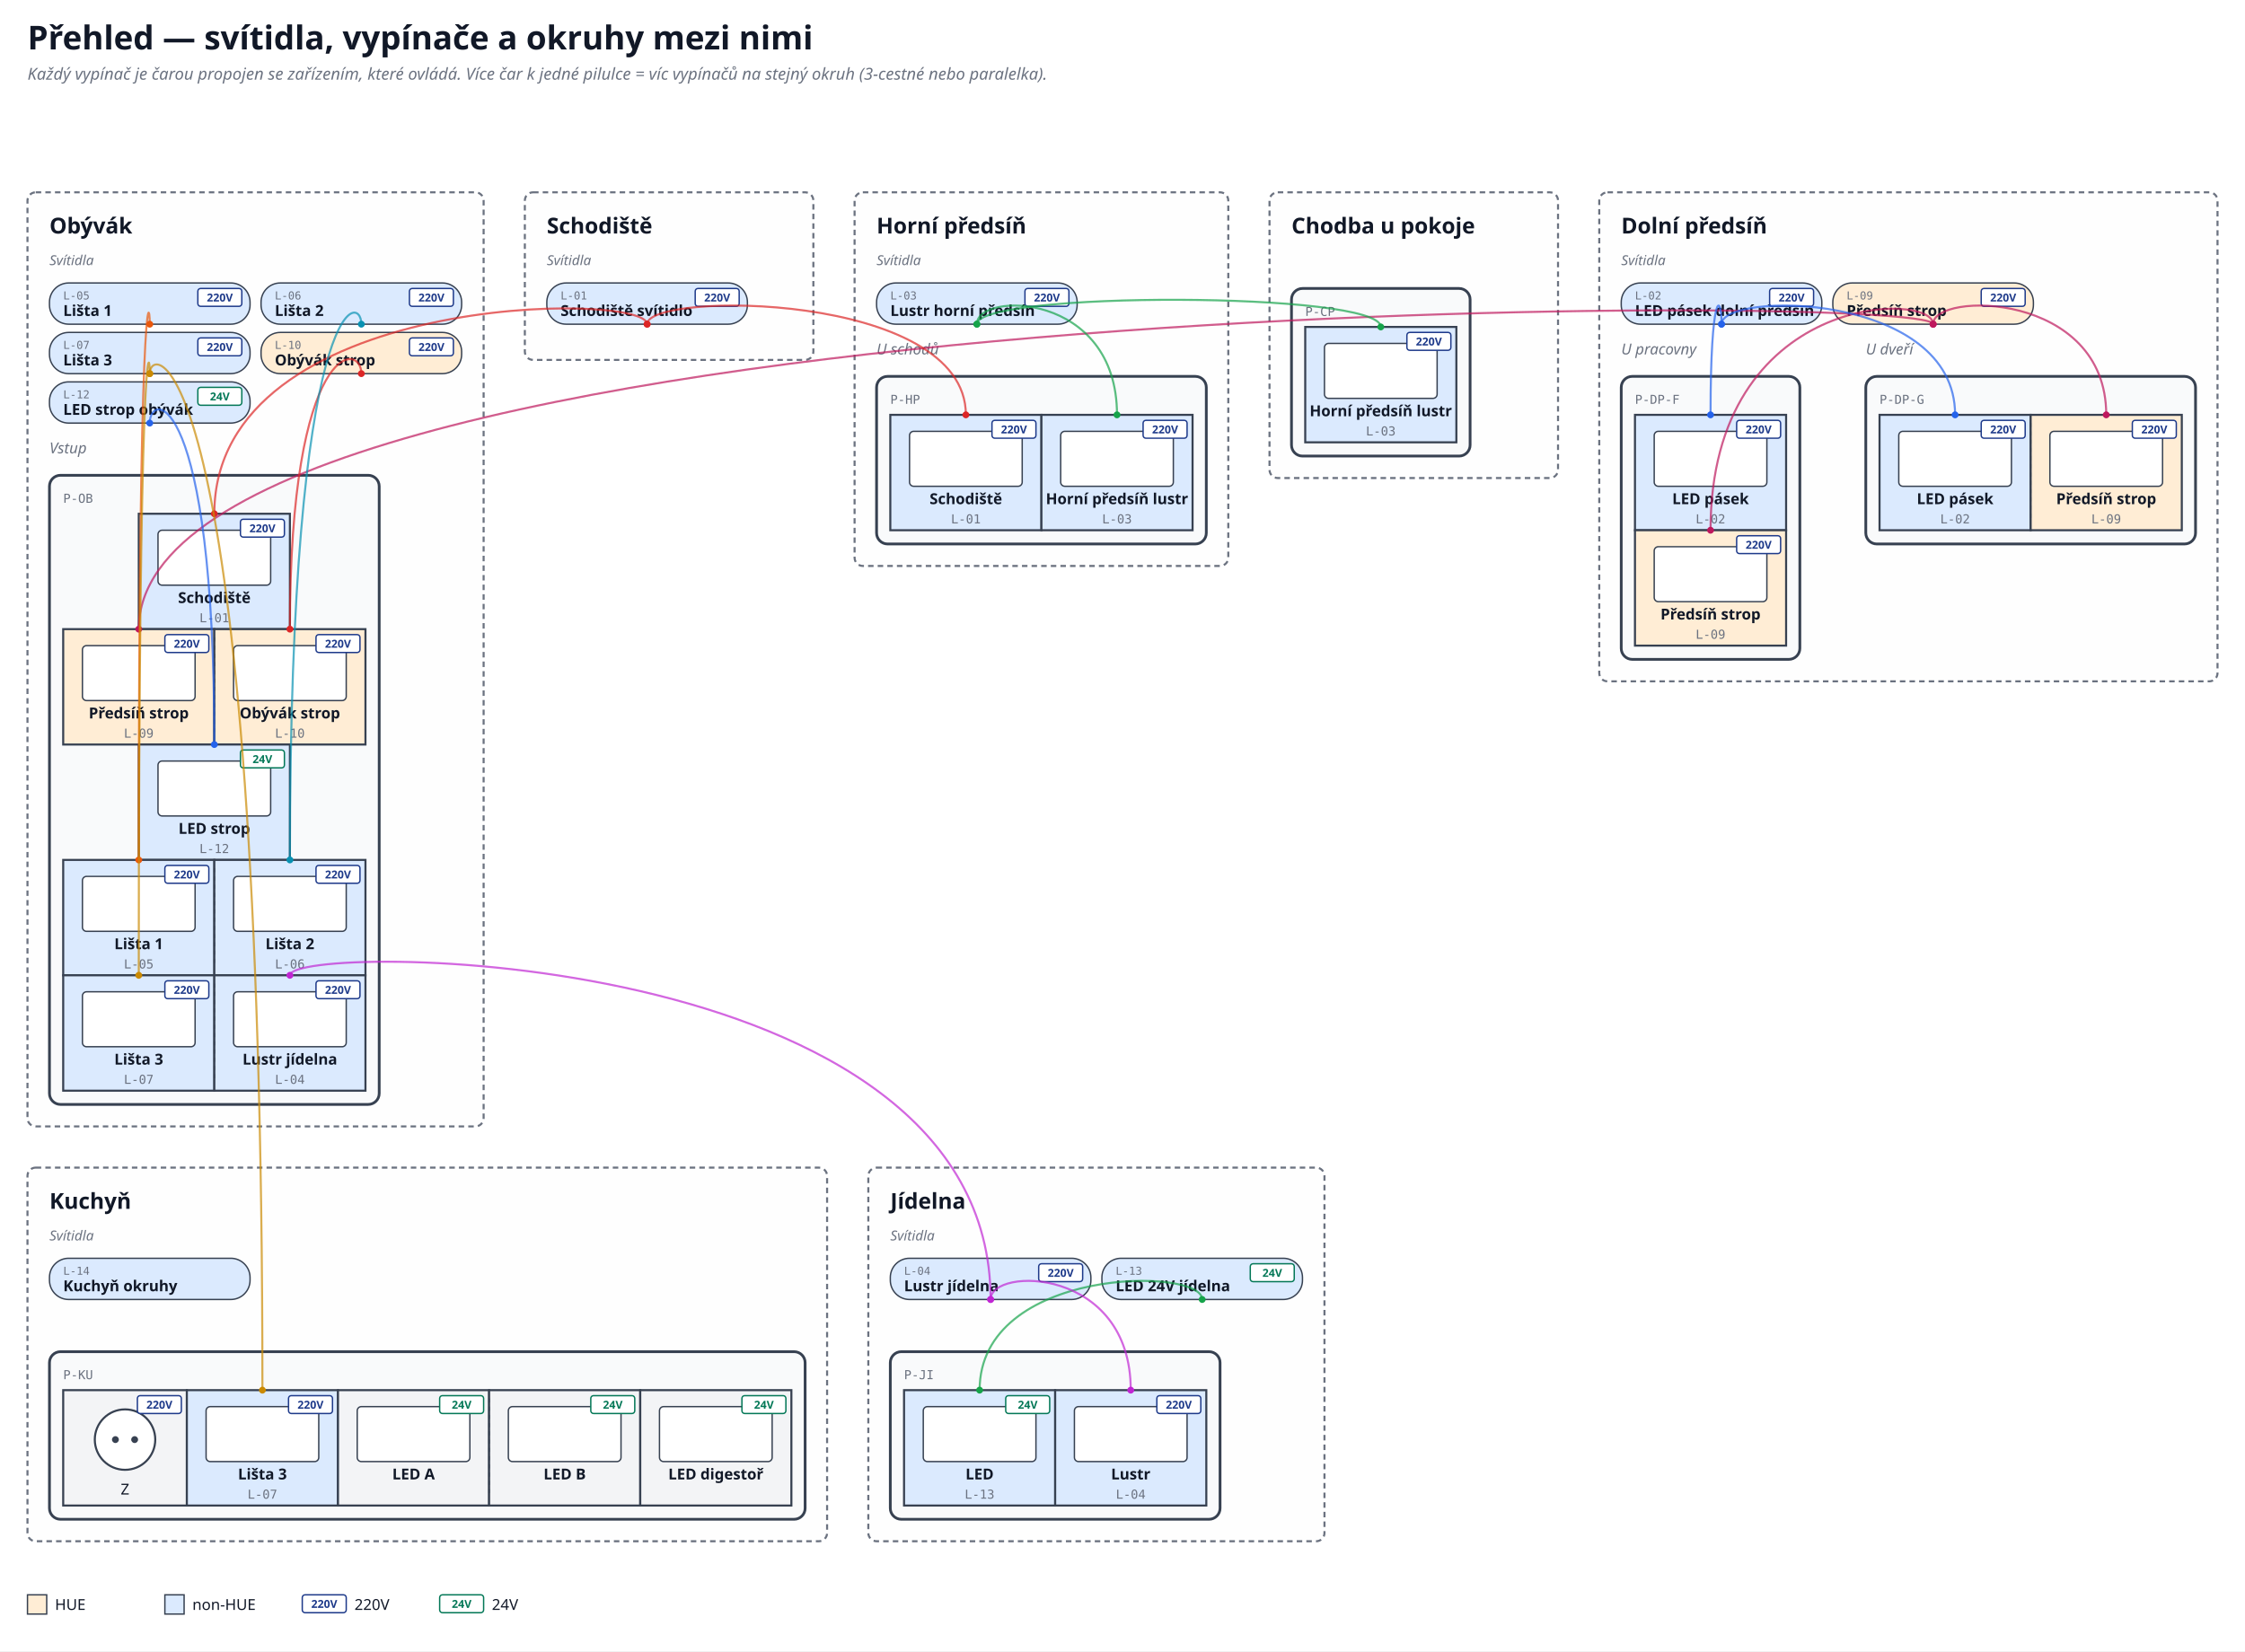
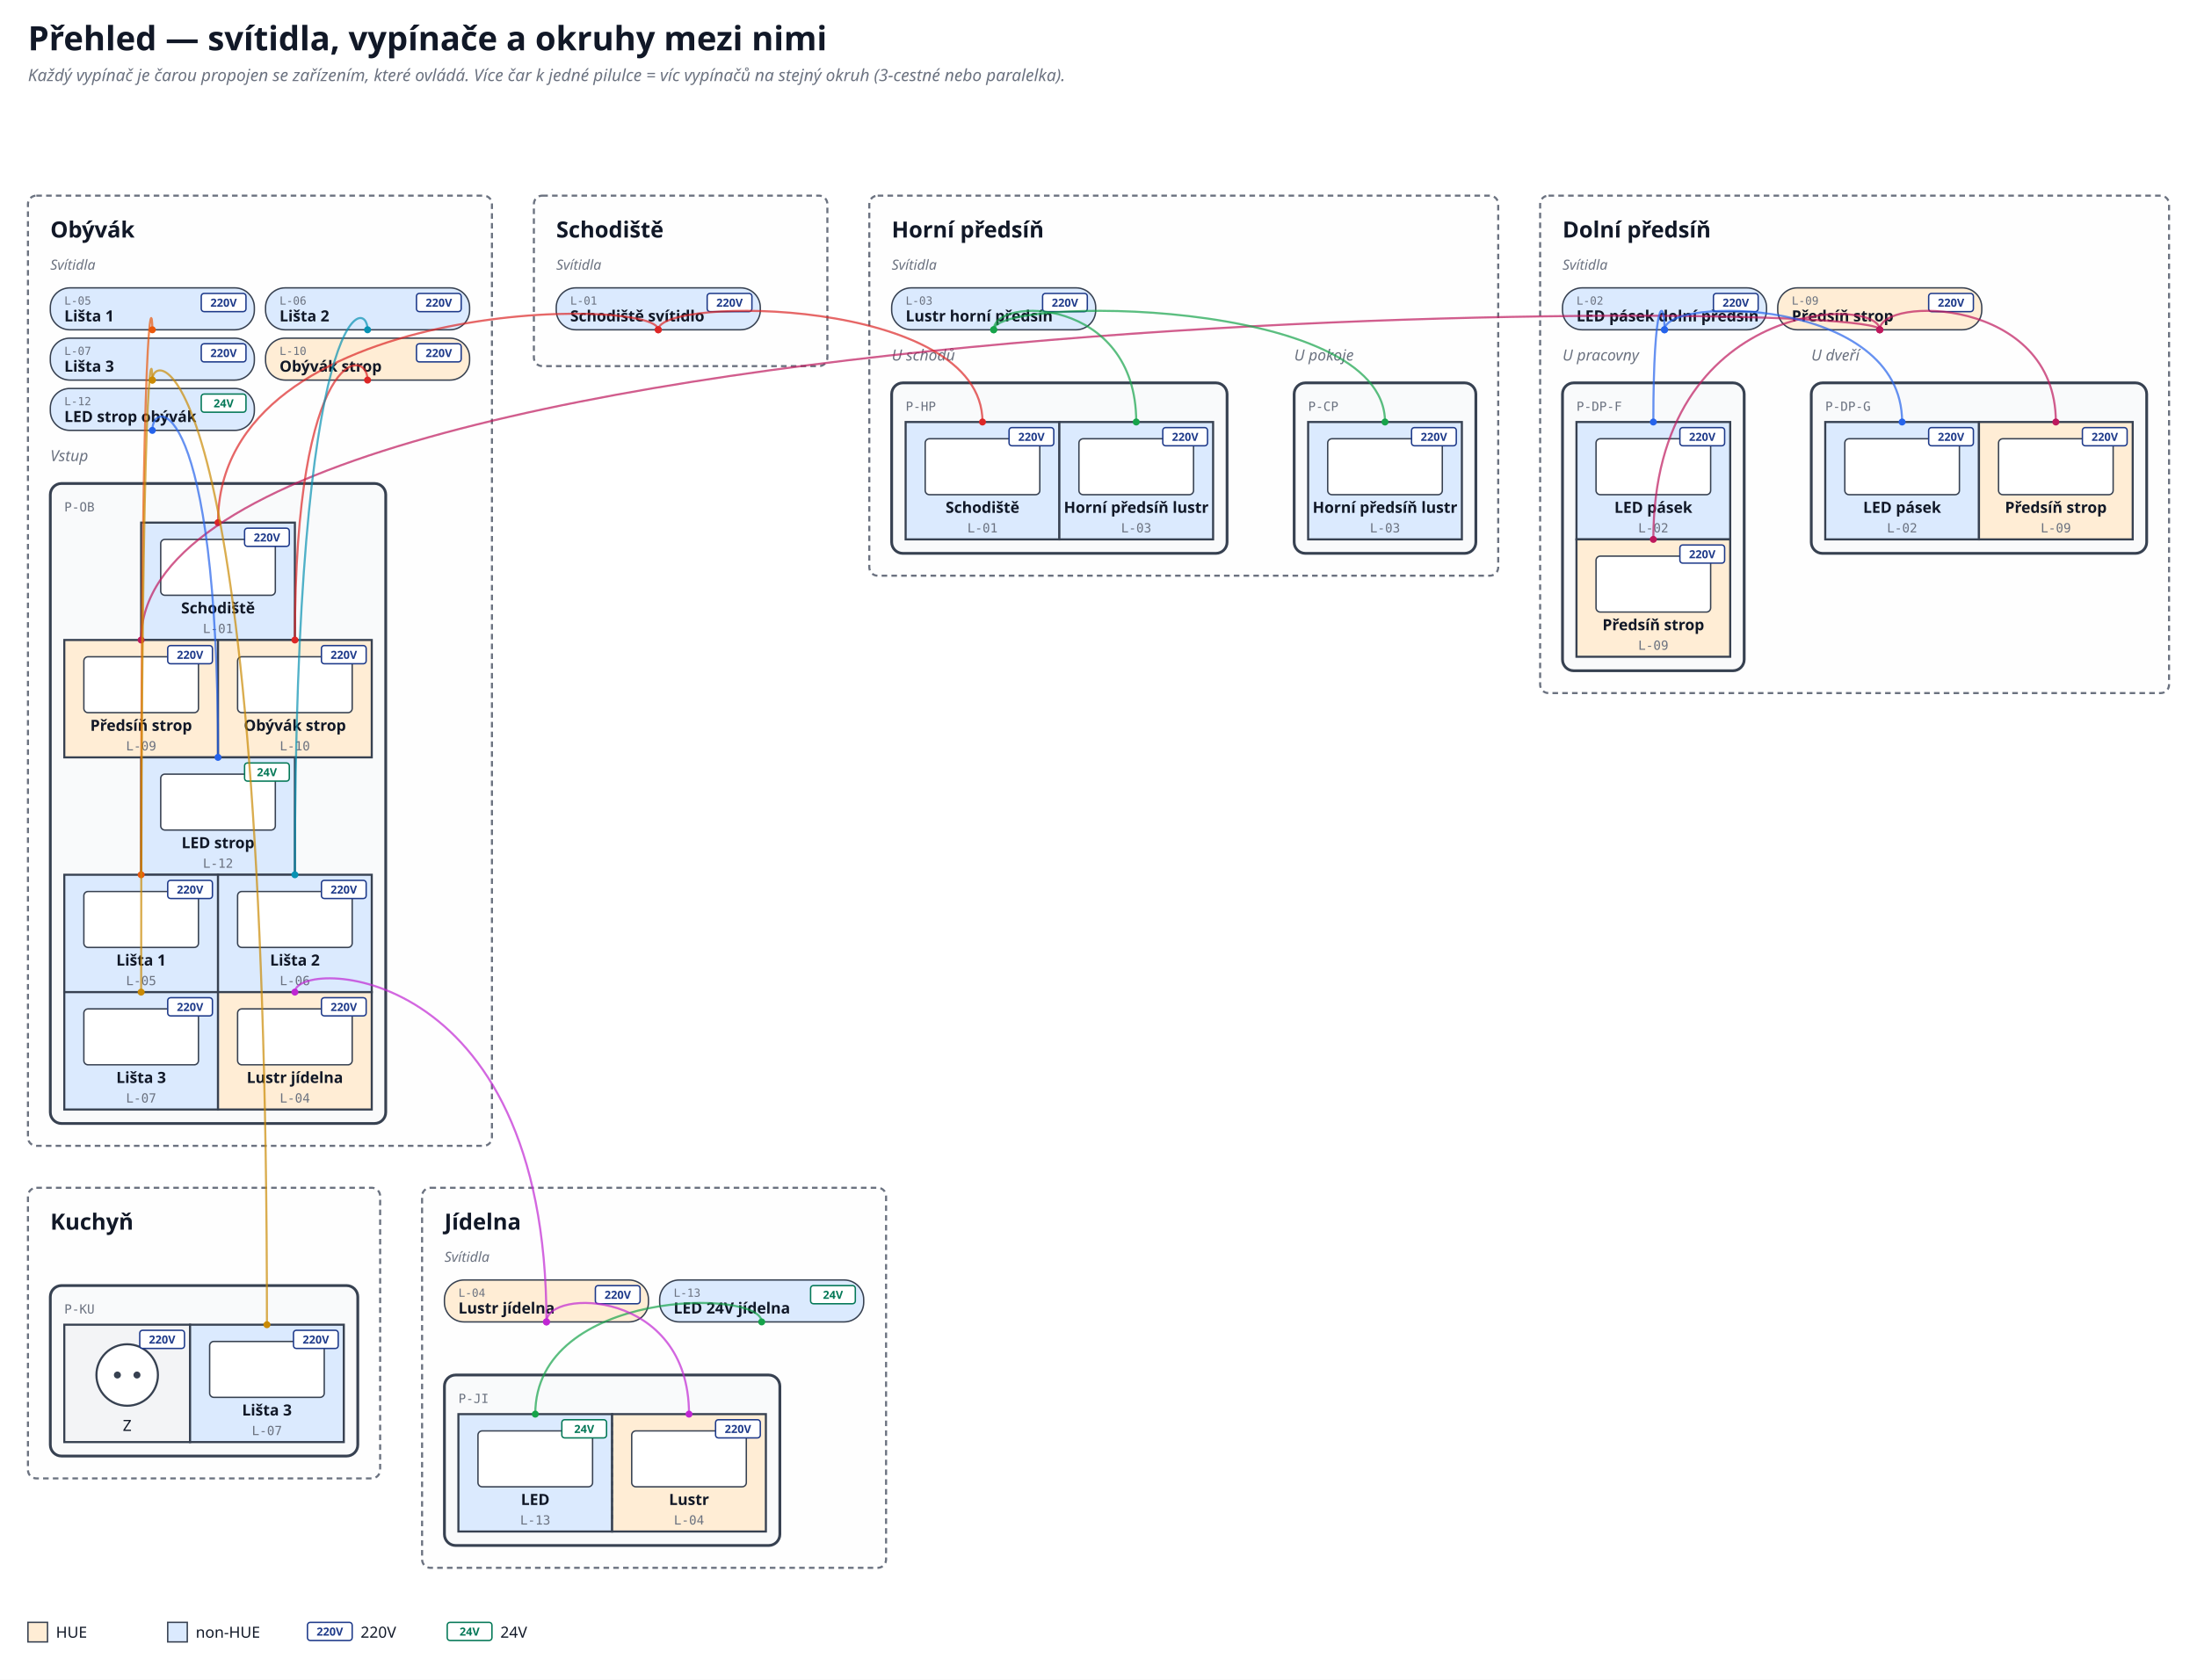
- <svg xmlns="http://www.w3.org/2000/svg" viewBox="0 0 1634 1202" width="1634" height="1202" font-family="sans-serif">
+ <svg xmlns="http://www.w3.org/2000/svg" viewBox="0 0 1572 1202" width="1572" height="1202" font-family="sans-serif">
  <rect width="100%" height="100%" fill="white" />
  <text x="20" y="36" font-size="24" font-weight="700" fill="#111827">Přehled — svítidla, vypínače a okruhy mezi nimi</text>
  <text x="20" y="58" font-size="12" font-style="italic" fill="#6b7280">Každý vypínač je čarou propojen se zařízením, které ovládá. Více čar k jedné pilulce = víc vypínačů na stejný okruh (3-cestné nebo paralelka).</text>
  <rect x="20" y="140" width="332" height="680" fill="#fefefe" stroke="#6b7280" stroke-width="1.5" stroke-dasharray="4,3" rx="6" ry="6" />
  <text x="36" y="170" font-size="16" font-weight="700" fill="#111827">Obývák</text>
  <text x="36" y="193" font-size="10" font-style="italic" fill="#6b7280">Svítidla</text>
  <rect x="36" y="206" width="146" height="30" fill="#dbeafe" stroke="#374151" stroke-width="1" rx="14" ry="14" />
  <text x="46" y="218" font-family="monospace" font-size="8" fill="#6b7280">L-05</text>
  <text x="46" y="230" font-size="11" font-weight="600" fill="#111827">Lišta 1</text>
  <rect x="144" y="210" width="32" height="13" fill="white" stroke="#1e3a8a" stroke-width="1" rx="2" ry="2" />
  <text x="160.0" y="219.5" text-anchor="middle" font-family="sans-serif" font-size="8" font-weight="700" fill="#1e3a8a">220V</text>
  <rect x="190" y="206" width="146" height="30" fill="#dbeafe" stroke="#374151" stroke-width="1" rx="14" ry="14" />
  <text x="200" y="218" font-family="monospace" font-size="8" fill="#6b7280">L-06</text>
  <text x="200" y="230" font-size="11" font-weight="600" fill="#111827">Lišta 2</text>
  <rect x="298" y="210" width="32" height="13" fill="white" stroke="#1e3a8a" stroke-width="1" rx="2" ry="2" />
  <text x="314.0" y="219.5" text-anchor="middle" font-family="sans-serif" font-size="8" font-weight="700" fill="#1e3a8a">220V</text>
  <rect x="36" y="242" width="146" height="30" fill="#dbeafe" stroke="#374151" stroke-width="1" rx="14" ry="14" />
  <text x="46" y="254" font-family="monospace" font-size="8" fill="#6b7280">L-07</text>
  <text x="46" y="266" font-size="11" font-weight="600" fill="#111827">Lišta 3</text>
  <rect x="144" y="246" width="32" height="13" fill="white" stroke="#1e3a8a" stroke-width="1" rx="2" ry="2" />
  <text x="160.0" y="255.5" text-anchor="middle" font-family="sans-serif" font-size="8" font-weight="700" fill="#1e3a8a">220V</text>
  <rect x="190" y="242" width="146" height="30" fill="#ffedd5" stroke="#374151" stroke-width="1" rx="14" ry="14" />
  <text x="200" y="254" font-family="monospace" font-size="8" fill="#6b7280">L-10</text>
  <text x="200" y="266" font-size="11" font-weight="600" fill="#111827">Obývák strop</text>
  <rect x="298" y="246" width="32" height="13" fill="white" stroke="#1e3a8a" stroke-width="1" rx="2" ry="2" />
  <text x="314.0" y="255.5" text-anchor="middle" font-family="sans-serif" font-size="8" font-weight="700" fill="#1e3a8a">220V</text>
  <rect x="36" y="278" width="146" height="30" fill="#dbeafe" stroke="#374151" stroke-width="1" rx="14" ry="14" />
  <text x="46" y="290" font-family="monospace" font-size="8" fill="#6b7280">L-12</text>
  <text x="46" y="302" font-size="11" font-weight="600" fill="#111827">LED strop obývák</text>
  <rect x="144" y="282" width="32" height="13" fill="white" stroke="#047857" stroke-width="1" rx="2" ry="2" />
  <text x="160.0" y="291.5" text-anchor="middle" font-family="sans-serif" font-size="8" font-weight="700" fill="#047857">24V</text>
  <text x="36" y="330" font-size="11" font-style="italic" fill="#6b7280">Vstup</text>
  <rect x="36" y="346" width="240" height="458" fill="#f9fafb" stroke="#374151" stroke-width="2" rx="8" ry="8" />
  <rect x="101.0" y="374" width="110" height="84" fill="#dbeafe" stroke="#374151" stroke-width="1.5" />
  <rect x="115.0" y="386" width="82" height="40" fill="white" stroke="#374151" stroke-width="1" rx="3" ry="3" />
  <text x="156.0" y="439" text-anchor="middle" font-family="sans-serif" font-size="11" font-weight="600" fill="#111827">Schodiště</text>
  <text x="156.0" y="453" text-anchor="middle" font-family="monospace" font-size="9" fill="#6b7280">L-01</text>
  <rect x="175.0" y="378" width="32" height="13" fill="white" stroke="#1e3a8a" stroke-width="1" rx="2" ry="2" />
  <text x="191.0" y="387.5" text-anchor="middle" font-family="sans-serif" font-size="8" font-weight="700" fill="#1e3a8a">220V</text>
  <rect x="46.0" y="458" width="110" height="84" fill="#ffedd5" stroke="#374151" stroke-width="1.5" />
  <rect x="60.0" y="470" width="82" height="40" fill="white" stroke="#374151" stroke-width="1" rx="3" ry="3" />
  <text x="101.0" y="523" text-anchor="middle" font-family="sans-serif" font-size="11" font-weight="600" fill="#111827">Předsíň strop</text>
  <text x="101.0" y="537" text-anchor="middle" font-family="monospace" font-size="9" fill="#6b7280">L-09</text>
  <rect x="120.0" y="462" width="32" height="13" fill="white" stroke="#1e3a8a" stroke-width="1" rx="2" ry="2" />
  <text x="136.0" y="471.5" text-anchor="middle" font-family="sans-serif" font-size="8" font-weight="700" fill="#1e3a8a">220V</text>
  <rect x="156.0" y="458" width="110" height="84" fill="#ffedd5" stroke="#374151" stroke-width="1.5" />
  <rect x="170.0" y="470" width="82" height="40" fill="white" stroke="#374151" stroke-width="1" rx="3" ry="3" />
  <text x="211.0" y="523" text-anchor="middle" font-family="sans-serif" font-size="11" font-weight="600" fill="#111827">Obývák strop</text>
  <text x="211.0" y="537" text-anchor="middle" font-family="monospace" font-size="9" fill="#6b7280">L-10</text>
  <rect x="230.0" y="462" width="32" height="13" fill="white" stroke="#1e3a8a" stroke-width="1" rx="2" ry="2" />
  <text x="246.0" y="471.5" text-anchor="middle" font-family="sans-serif" font-size="8" font-weight="700" fill="#1e3a8a">220V</text>
  <line x1="156.0" y1="464" x2="156.0" y2="536" stroke="#374151" stroke-width="1" stroke-dasharray="3,3" />
  <rect x="101.0" y="542" width="110" height="84" fill="#dbeafe" stroke="#374151" stroke-width="1.5" />
  <rect x="115.0" y="554" width="82" height="40" fill="white" stroke="#374151" stroke-width="1" rx="3" ry="3" />
  <text x="156.0" y="607" text-anchor="middle" font-family="sans-serif" font-size="11" font-weight="600" fill="#111827">LED strop</text>
  <text x="156.0" y="621" text-anchor="middle" font-family="monospace" font-size="9" fill="#6b7280">L-12</text>
  <rect x="175.0" y="546" width="32" height="13" fill="white" stroke="#047857" stroke-width="1" rx="2" ry="2" />
  <text x="191.0" y="555.5" text-anchor="middle" font-family="sans-serif" font-size="8" font-weight="700" fill="#047857">24V</text>
  <rect x="46.0" y="626" width="110" height="84" fill="#dbeafe" stroke="#374151" stroke-width="1.5" />
  <rect x="60.0" y="638" width="82" height="40" fill="white" stroke="#374151" stroke-width="1" rx="3" ry="3" />
  <text x="101.0" y="691" text-anchor="middle" font-family="sans-serif" font-size="11" font-weight="600" fill="#111827">Lišta 1</text>
  <text x="101.0" y="705" text-anchor="middle" font-family="monospace" font-size="9" fill="#6b7280">L-05</text>
  <rect x="120.0" y="630" width="32" height="13" fill="white" stroke="#1e3a8a" stroke-width="1" rx="2" ry="2" />
  <text x="136.0" y="639.5" text-anchor="middle" font-family="sans-serif" font-size="8" font-weight="700" fill="#1e3a8a">220V</text>
  <rect x="156.0" y="626" width="110" height="84" fill="#dbeafe" stroke="#374151" stroke-width="1.5" />
  <rect x="170.0" y="638" width="82" height="40" fill="white" stroke="#374151" stroke-width="1" rx="3" ry="3" />
  <text x="211.0" y="691" text-anchor="middle" font-family="sans-serif" font-size="11" font-weight="600" fill="#111827">Lišta 2</text>
  <text x="211.0" y="705" text-anchor="middle" font-family="monospace" font-size="9" fill="#6b7280">L-06</text>
  <rect x="230.0" y="630" width="32" height="13" fill="white" stroke="#1e3a8a" stroke-width="1" rx="2" ry="2" />
  <text x="246.0" y="639.5" text-anchor="middle" font-family="sans-serif" font-size="8" font-weight="700" fill="#1e3a8a">220V</text>
  <line x1="156.0" y1="632" x2="156.0" y2="704" stroke="#374151" stroke-width="1" stroke-dasharray="3,3" />
  <rect x="46.0" y="710" width="110" height="84" fill="#dbeafe" stroke="#374151" stroke-width="1.5" />
  <rect x="60.0" y="722" width="82" height="40" fill="white" stroke="#374151" stroke-width="1" rx="3" ry="3" />
  <text x="101.0" y="775" text-anchor="middle" font-family="sans-serif" font-size="11" font-weight="600" fill="#111827">Lišta 3</text>
  <text x="101.0" y="789" text-anchor="middle" font-family="monospace" font-size="9" fill="#6b7280">L-07</text>
  <rect x="120.0" y="714" width="32" height="13" fill="white" stroke="#1e3a8a" stroke-width="1" rx="2" ry="2" />
  <text x="136.0" y="723.5" text-anchor="middle" font-family="sans-serif" font-size="8" font-weight="700" fill="#1e3a8a">220V</text>
-   <rect x="156.0" y="710" width="110" height="84" fill="#dbeafe" stroke="#374151" stroke-width="1.5" />
+   <rect x="156.0" y="710" width="110" height="84" fill="#ffedd5" stroke="#374151" stroke-width="1.5" />
  <rect x="170.0" y="722" width="82" height="40" fill="white" stroke="#374151" stroke-width="1" rx="3" ry="3" />
  <text x="211.0" y="775" text-anchor="middle" font-family="sans-serif" font-size="11" font-weight="600" fill="#111827">Lustr jídelna</text>
  <text x="211.0" y="789" text-anchor="middle" font-family="monospace" font-size="9" fill="#6b7280">L-04</text>
  <rect x="230.0" y="714" width="32" height="13" fill="white" stroke="#1e3a8a" stroke-width="1" rx="2" ry="2" />
  <text x="246.0" y="723.5" text-anchor="middle" font-family="sans-serif" font-size="8" font-weight="700" fill="#1e3a8a">220V</text>
  <line x1="156.0" y1="716" x2="156.0" y2="788" stroke="#374151" stroke-width="1" stroke-dasharray="3,3" />
  <text x="46" y="366" font-family="monospace" font-size="9" fill="#6b7280">P-OB</text>
  <rect x="382" y="140" width="210" height="122" fill="#fefefe" stroke="#6b7280" stroke-width="1.5" stroke-dasharray="4,3" rx="6" ry="6" />
  <text x="398" y="170" font-size="16" font-weight="700" fill="#111827">Schodiště</text>
  <text x="398" y="193" font-size="10" font-style="italic" fill="#6b7280">Svítidla</text>
  <rect x="398" y="206" width="146" height="30" fill="#dbeafe" stroke="#374151" stroke-width="1" rx="14" ry="14" />
  <text x="408" y="218" font-family="monospace" font-size="8" fill="#6b7280">L-01</text>
  <text x="408" y="230" font-size="11" font-weight="600" fill="#111827">Schodiště svítidlo</text>
  <rect x="506" y="210" width="32" height="13" fill="white" stroke="#1e3a8a" stroke-width="1" rx="2" ry="2" />
  <text x="522.0" y="219.5" text-anchor="middle" font-family="sans-serif" font-size="8" font-weight="700" fill="#1e3a8a">220V</text>
-   <rect x="622" y="140" width="272" height="272" fill="#fefefe" stroke="#6b7280" stroke-width="1.5" stroke-dasharray="4,3" rx="6" ry="6" />
+   <rect x="622" y="140" width="450" height="272" fill="#fefefe" stroke="#6b7280" stroke-width="1.5" stroke-dasharray="4,3" rx="6" ry="6" />
  <text x="638" y="170" font-size="16" font-weight="700" fill="#111827">Horní předsíň</text>
  <text x="638" y="193" font-size="10" font-style="italic" fill="#6b7280">Svítidla</text>
  <rect x="638" y="206" width="146" height="30" fill="#dbeafe" stroke="#374151" stroke-width="1" rx="14" ry="14" />
  <text x="648" y="218" font-family="monospace" font-size="8" fill="#6b7280">L-03</text>
  <text x="648" y="230" font-size="11" font-weight="600" fill="#111827">Lustr horní předsíň</text>
  <rect x="746" y="210" width="32" height="13" fill="white" stroke="#1e3a8a" stroke-width="1" rx="2" ry="2" />
  <text x="762.0" y="219.5" text-anchor="middle" font-family="sans-serif" font-size="8" font-weight="700" fill="#1e3a8a">220V</text>
  <text x="638" y="258" font-size="11" font-style="italic" fill="#6b7280">U schodů</text>
  <rect x="638" y="274" width="240" height="122" fill="#f9fafb" stroke="#374151" stroke-width="2" rx="8" ry="8" />
  <rect x="648" y="302" width="110" height="84" fill="#dbeafe" stroke="#374151" stroke-width="1.5" />
  <rect x="662" y="314" width="82" height="40" fill="white" stroke="#374151" stroke-width="1" rx="3" ry="3" />
  <text x="703.0" y="367" text-anchor="middle" font-family="sans-serif" font-size="11" font-weight="600" fill="#111827">Schodiště</text>
  <text x="703.0" y="381" text-anchor="middle" font-family="monospace" font-size="9" fill="#6b7280">L-01</text>
  <rect x="722" y="306" width="32" height="13" fill="white" stroke="#1e3a8a" stroke-width="1" rx="2" ry="2" />
  <text x="738.0" y="315.5" text-anchor="middle" font-family="sans-serif" font-size="8" font-weight="700" fill="#1e3a8a">220V</text>
  <rect x="758" y="302" width="110" height="84" fill="#dbeafe" stroke="#374151" stroke-width="1.5" />
  <rect x="772" y="314" width="82" height="40" fill="white" stroke="#374151" stroke-width="1" rx="3" ry="3" />
  <text x="813.0" y="367" text-anchor="middle" font-family="sans-serif" font-size="11" font-weight="600" fill="#111827">Horní předsíň lustr</text>
  <text x="813.0" y="381" text-anchor="middle" font-family="monospace" font-size="9" fill="#6b7280">L-03</text>
  <rect x="832" y="306" width="32" height="13" fill="white" stroke="#1e3a8a" stroke-width="1" rx="2" ry="2" />
  <text x="848.0" y="315.5" text-anchor="middle" font-family="sans-serif" font-size="8" font-weight="700" fill="#1e3a8a">220V</text>
  <text x="648" y="294" font-family="monospace" font-size="9" fill="#6b7280">P-HP</text>
-   <rect x="924" y="140" width="210" height="208" fill="#fefefe" stroke="#6b7280" stroke-width="1.5" stroke-dasharray="4,3" rx="6" ry="6" />
-   <text x="940" y="170" font-size="16" font-weight="700" fill="#111827">Chodba u pokoje</text>
-   <rect x="940" y="210" width="130" height="122" fill="#f9fafb" stroke="#374151" stroke-width="2" rx="8" ry="8" />
-   <rect x="950" y="238" width="110" height="84" fill="#dbeafe" stroke="#374151" stroke-width="1.5" />
-   <rect x="964" y="250" width="82" height="40" fill="white" stroke="#374151" stroke-width="1" rx="3" ry="3" />
-   <text x="1005.0" y="303" text-anchor="middle" font-family="sans-serif" font-size="11" font-weight="600" fill="#111827">Horní předsíň lustr</text>
-   <text x="1005.0" y="317" text-anchor="middle" font-family="monospace" font-size="9" fill="#6b7280">L-03</text>
-   <rect x="1024" y="242" width="32" height="13" fill="white" stroke="#1e3a8a" stroke-width="1" rx="2" ry="2" />
-   <text x="1040.0" y="251.5" text-anchor="middle" font-family="sans-serif" font-size="8" font-weight="700" fill="#1e3a8a">220V</text>
-   <text x="950" y="230" font-family="monospace" font-size="9" fill="#6b7280">P-CP</text>
-   <rect x="1164" y="140" width="450" height="356" fill="#fefefe" stroke="#6b7280" stroke-width="1.5" stroke-dasharray="4,3" rx="6" ry="6" />
-   <text x="1180" y="170" font-size="16" font-weight="700" fill="#111827">Dolní předsíň</text>
-   <text x="1180" y="193" font-size="10" font-style="italic" fill="#6b7280">Svítidla</text>
-   <rect x="1180" y="206" width="146" height="30" fill="#dbeafe" stroke="#374151" stroke-width="1" rx="14" ry="14" />
-   <text x="1190" y="218" font-family="monospace" font-size="8" fill="#6b7280">L-02</text>
-   <text x="1190" y="230" font-size="11" font-weight="600" fill="#111827">LED pásek dolní předsíň</text>
-   <rect x="1288" y="210" width="32" height="13" fill="white" stroke="#1e3a8a" stroke-width="1" rx="2" ry="2" />
-   <text x="1304.0" y="219.5" text-anchor="middle" font-family="sans-serif" font-size="8" font-weight="700" fill="#1e3a8a">220V</text>
-   <rect x="1334" y="206" width="146" height="30" fill="#ffedd5" stroke="#374151" stroke-width="1" rx="14" ry="14" />
-   <text x="1344" y="218" font-family="monospace" font-size="8" fill="#6b7280">L-09</text>
-   <text x="1344" y="230" font-size="11" font-weight="600" fill="#111827">Předsíň strop</text>
-   <rect x="1442" y="210" width="32" height="13" fill="white" stroke="#1e3a8a" stroke-width="1" rx="2" ry="2" />
-   <text x="1458.0" y="219.5" text-anchor="middle" font-family="sans-serif" font-size="8" font-weight="700" fill="#1e3a8a">220V</text>
-   <text x="1180" y="258" font-size="11" font-style="italic" fill="#6b7280">U pracovny</text>
-   <rect x="1180" y="274" width="130" height="206" fill="#f9fafb" stroke="#374151" stroke-width="2" rx="8" ry="8" />
-   <rect x="1190.0" y="302" width="110" height="84" fill="#dbeafe" stroke="#374151" stroke-width="1.5" />
-   <rect x="1204.0" y="314" width="82" height="40" fill="white" stroke="#374151" stroke-width="1" rx="3" ry="3" />
-   <text x="1245.0" y="367" text-anchor="middle" font-family="sans-serif" font-size="11" font-weight="600" fill="#111827">LED pásek</text>
-   <text x="1245.0" y="381" text-anchor="middle" font-family="monospace" font-size="9" fill="#6b7280">L-02</text>
-   <rect x="1264.0" y="306" width="32" height="13" fill="white" stroke="#1e3a8a" stroke-width="1" rx="2" ry="2" />
-   <text x="1280.0" y="315.5" text-anchor="middle" font-family="sans-serif" font-size="8" font-weight="700" fill="#1e3a8a">220V</text>
-   <rect x="1190.0" y="386" width="110" height="84" fill="#ffedd5" stroke="#374151" stroke-width="1.5" />
-   <rect x="1204.0" y="398" width="82" height="40" fill="white" stroke="#374151" stroke-width="1" rx="3" ry="3" />
-   <text x="1245.0" y="451" text-anchor="middle" font-family="sans-serif" font-size="11" font-weight="600" fill="#111827">Předsíň strop</text>
-   <text x="1245.0" y="465" text-anchor="middle" font-family="monospace" font-size="9" fill="#6b7280">L-09</text>
-   <rect x="1264.0" y="390" width="32" height="13" fill="white" stroke="#1e3a8a" stroke-width="1" rx="2" ry="2" />
-   <text x="1280.0" y="399.5" text-anchor="middle" font-family="sans-serif" font-size="8" font-weight="700" fill="#1e3a8a">220V</text>
-   <text x="1190" y="294" font-family="monospace" font-size="9" fill="#6b7280">P-DP-F</text>
-   <text x="1358" y="258" font-size="11" font-style="italic" fill="#6b7280">U dveří</text>
-   <rect x="1358" y="274" width="240" height="122" fill="#f9fafb" stroke="#374151" stroke-width="2" rx="8" ry="8" />
-   <rect x="1368" y="302" width="110" height="84" fill="#dbeafe" stroke="#374151" stroke-width="1.5" />
-   <rect x="1382" y="314" width="82" height="40" fill="white" stroke="#374151" stroke-width="1" rx="3" ry="3" />
-   <text x="1423.0" y="367" text-anchor="middle" font-family="sans-serif" font-size="11" font-weight="600" fill="#111827">LED pásek</text>
-   <text x="1423.0" y="381" text-anchor="middle" font-family="monospace" font-size="9" fill="#6b7280">L-02</text>
-   <rect x="1442" y="306" width="32" height="13" fill="white" stroke="#1e3a8a" stroke-width="1" rx="2" ry="2" />
-   <text x="1458.0" y="315.5" text-anchor="middle" font-family="sans-serif" font-size="8" font-weight="700" fill="#1e3a8a">220V</text>
-   <rect x="1478" y="302" width="110" height="84" fill="#ffedd5" stroke="#374151" stroke-width="1.5" />
-   <rect x="1492" y="314" width="82" height="40" fill="white" stroke="#374151" stroke-width="1" rx="3" ry="3" />
-   <text x="1533.0" y="367" text-anchor="middle" font-family="sans-serif" font-size="11" font-weight="600" fill="#111827">Předsíň strop</text>
-   <text x="1533.0" y="381" text-anchor="middle" font-family="monospace" font-size="9" fill="#6b7280">L-09</text>
-   <rect x="1552" y="306" width="32" height="13" fill="white" stroke="#1e3a8a" stroke-width="1" rx="2" ry="2" />
-   <text x="1568.0" y="315.5" text-anchor="middle" font-family="sans-serif" font-size="8" font-weight="700" fill="#1e3a8a">220V</text>
-   <line x1="1478" y1="308" x2="1478" y2="380" stroke="#374151" stroke-width="1" stroke-dasharray="3,3" />
-   <text x="1368" y="294" font-family="monospace" font-size="9" fill="#6b7280">P-DP-G</text>
-   <rect x="20" y="850" width="582" height="272" fill="#fefefe" stroke="#6b7280" stroke-width="1.5" stroke-dasharray="4,3" rx="6" ry="6" />
+   <text x="926" y="258" font-size="11" font-style="italic" fill="#6b7280">U pokoje</text>
+   <rect x="926" y="274" width="130" height="122" fill="#f9fafb" stroke="#374151" stroke-width="2" rx="8" ry="8" />
+   <rect x="936" y="302" width="110" height="84" fill="#dbeafe" stroke="#374151" stroke-width="1.5" />
+   <rect x="950" y="314" width="82" height="40" fill="white" stroke="#374151" stroke-width="1" rx="3" ry="3" />
+   <text x="991.0" y="367" text-anchor="middle" font-family="sans-serif" font-size="11" font-weight="600" fill="#111827">Horní předsíň lustr</text>
+   <text x="991.0" y="381" text-anchor="middle" font-family="monospace" font-size="9" fill="#6b7280">L-03</text>
+   <rect x="1010" y="306" width="32" height="13" fill="white" stroke="#1e3a8a" stroke-width="1" rx="2" ry="2" />
+   <text x="1026.0" y="315.5" text-anchor="middle" font-family="sans-serif" font-size="8" font-weight="700" fill="#1e3a8a">220V</text>
+   <text x="936" y="294" font-family="monospace" font-size="9" fill="#6b7280">P-CP</text>
+   <rect x="1102" y="140" width="450" height="356" fill="#fefefe" stroke="#6b7280" stroke-width="1.5" stroke-dasharray="4,3" rx="6" ry="6" />
+   <text x="1118" y="170" font-size="16" font-weight="700" fill="#111827">Dolní předsíň</text>
+   <text x="1118" y="193" font-size="10" font-style="italic" fill="#6b7280">Svítidla</text>
+   <rect x="1118" y="206" width="146" height="30" fill="#dbeafe" stroke="#374151" stroke-width="1" rx="14" ry="14" />
+   <text x="1128" y="218" font-family="monospace" font-size="8" fill="#6b7280">L-02</text>
+   <text x="1128" y="230" font-size="11" font-weight="600" fill="#111827">LED pásek dolní předsíň</text>
+   <rect x="1226" y="210" width="32" height="13" fill="white" stroke="#1e3a8a" stroke-width="1" rx="2" ry="2" />
+   <text x="1242.0" y="219.5" text-anchor="middle" font-family="sans-serif" font-size="8" font-weight="700" fill="#1e3a8a">220V</text>
+   <rect x="1272" y="206" width="146" height="30" fill="#ffedd5" stroke="#374151" stroke-width="1" rx="14" ry="14" />
+   <text x="1282" y="218" font-family="monospace" font-size="8" fill="#6b7280">L-09</text>
+   <text x="1282" y="230" font-size="11" font-weight="600" fill="#111827">Předsíň strop</text>
+   <rect x="1380" y="210" width="32" height="13" fill="white" stroke="#1e3a8a" stroke-width="1" rx="2" ry="2" />
+   <text x="1396.0" y="219.5" text-anchor="middle" font-family="sans-serif" font-size="8" font-weight="700" fill="#1e3a8a">220V</text>
+   <text x="1118" y="258" font-size="11" font-style="italic" fill="#6b7280">U pracovny</text>
+   <rect x="1118" y="274" width="130" height="206" fill="#f9fafb" stroke="#374151" stroke-width="2" rx="8" ry="8" />
+   <rect x="1128.0" y="302" width="110" height="84" fill="#dbeafe" stroke="#374151" stroke-width="1.5" />
+   <rect x="1142.0" y="314" width="82" height="40" fill="white" stroke="#374151" stroke-width="1" rx="3" ry="3" />
+   <text x="1183.0" y="367" text-anchor="middle" font-family="sans-serif" font-size="11" font-weight="600" fill="#111827">LED pásek</text>
+   <text x="1183.0" y="381" text-anchor="middle" font-family="monospace" font-size="9" fill="#6b7280">L-02</text>
+   <rect x="1202.0" y="306" width="32" height="13" fill="white" stroke="#1e3a8a" stroke-width="1" rx="2" ry="2" />
+   <text x="1218.0" y="315.5" text-anchor="middle" font-family="sans-serif" font-size="8" font-weight="700" fill="#1e3a8a">220V</text>
+   <rect x="1128.0" y="386" width="110" height="84" fill="#ffedd5" stroke="#374151" stroke-width="1.5" />
+   <rect x="1142.0" y="398" width="82" height="40" fill="white" stroke="#374151" stroke-width="1" rx="3" ry="3" />
+   <text x="1183.0" y="451" text-anchor="middle" font-family="sans-serif" font-size="11" font-weight="600" fill="#111827">Předsíň strop</text>
+   <text x="1183.0" y="465" text-anchor="middle" font-family="monospace" font-size="9" fill="#6b7280">L-09</text>
+   <rect x="1202.0" y="390" width="32" height="13" fill="white" stroke="#1e3a8a" stroke-width="1" rx="2" ry="2" />
+   <text x="1218.0" y="399.5" text-anchor="middle" font-family="sans-serif" font-size="8" font-weight="700" fill="#1e3a8a">220V</text>
+   <text x="1128" y="294" font-family="monospace" font-size="9" fill="#6b7280">P-DP-F</text>
+   <text x="1296" y="258" font-size="11" font-style="italic" fill="#6b7280">U dveří</text>
+   <rect x="1296" y="274" width="240" height="122" fill="#f9fafb" stroke="#374151" stroke-width="2" rx="8" ry="8" />
+   <rect x="1306" y="302" width="110" height="84" fill="#dbeafe" stroke="#374151" stroke-width="1.5" />
+   <rect x="1320" y="314" width="82" height="40" fill="white" stroke="#374151" stroke-width="1" rx="3" ry="3" />
+   <text x="1361.0" y="367" text-anchor="middle" font-family="sans-serif" font-size="11" font-weight="600" fill="#111827">LED pásek</text>
+   <text x="1361.0" y="381" text-anchor="middle" font-family="monospace" font-size="9" fill="#6b7280">L-02</text>
+   <rect x="1380" y="306" width="32" height="13" fill="white" stroke="#1e3a8a" stroke-width="1" rx="2" ry="2" />
+   <text x="1396.0" y="315.5" text-anchor="middle" font-family="sans-serif" font-size="8" font-weight="700" fill="#1e3a8a">220V</text>
+   <rect x="1416" y="302" width="110" height="84" fill="#ffedd5" stroke="#374151" stroke-width="1.5" />
+   <rect x="1430" y="314" width="82" height="40" fill="white" stroke="#374151" stroke-width="1" rx="3" ry="3" />
+   <text x="1471.0" y="367" text-anchor="middle" font-family="sans-serif" font-size="11" font-weight="600" fill="#111827">Předsíň strop</text>
+   <text x="1471.0" y="381" text-anchor="middle" font-family="monospace" font-size="9" fill="#6b7280">L-09</text>
+   <rect x="1490" y="306" width="32" height="13" fill="white" stroke="#1e3a8a" stroke-width="1" rx="2" ry="2" />
+   <text x="1506.0" y="315.5" text-anchor="middle" font-family="sans-serif" font-size="8" font-weight="700" fill="#1e3a8a">220V</text>
+   <line x1="1416" y1="308" x2="1416" y2="380" stroke="#374151" stroke-width="1" stroke-dasharray="3,3" />
+   <text x="1306" y="294" font-family="monospace" font-size="9" fill="#6b7280">P-DP-G</text>
+   <rect x="20" y="850" width="252" height="208" fill="#fefefe" stroke="#6b7280" stroke-width="1.5" stroke-dasharray="4,3" rx="6" ry="6" />
  <text x="36" y="880" font-size="16" font-weight="700" fill="#111827">Kuchyň</text>
-   <text x="36" y="903" font-size="10" font-style="italic" fill="#6b7280">Svítidla</text>
-   <rect x="36" y="916" width="146" height="30" fill="#dbeafe" stroke="#374151" stroke-width="1" rx="14" ry="14" />
-   <text x="46" y="928" font-family="monospace" font-size="8" fill="#6b7280">L-14</text>
-   <text x="46" y="940" font-size="11" font-weight="600" fill="#111827">Kuchyň okruhy</text>
-   <rect x="36" y="984" width="550" height="122" fill="#f9fafb" stroke="#374151" stroke-width="2" rx="8" ry="8" />
-   <rect x="46" y="1012" width="90" height="84" fill="#f3f4f6" stroke="#374151" stroke-width="1.5" />
-   <circle cx="91.0" cy="1048.0" r="22" fill="white" stroke="#374151" stroke-width="1.5" />
-   <circle cx="84.0" cy="1048.0" r="2.5" fill="#374151" />
-   <circle cx="98.0" cy="1048.0" r="2.5" fill="#374151" />
-   <text x="91.0" y="1088" text-anchor="middle" font-family="sans-serif" font-size="11" fill="#111827">Z</text>
-   <rect x="100" y="1016" width="32" height="13" fill="white" stroke="#1e3a8a" stroke-width="1" rx="2" ry="2" />
-   <text x="116.0" y="1025.5" text-anchor="middle" font-family="sans-serif" font-size="8" font-weight="700" fill="#1e3a8a">220V</text>
-   <rect x="136" y="1012" width="110" height="84" fill="#dbeafe" stroke="#374151" stroke-width="1.5" />
-   <rect x="150" y="1024" width="82" height="40" fill="white" stroke="#374151" stroke-width="1" rx="3" ry="3" />
-   <text x="191.0" y="1077" text-anchor="middle" font-family="sans-serif" font-size="11" font-weight="600" fill="#111827">Lišta 3</text>
-   <text x="191.0" y="1091" text-anchor="middle" font-family="monospace" font-size="9" fill="#6b7280">L-07</text>
-   <rect x="210" y="1016" width="32" height="13" fill="white" stroke="#1e3a8a" stroke-width="1" rx="2" ry="2" />
-   <text x="226.0" y="1025.5" text-anchor="middle" font-family="sans-serif" font-size="8" font-weight="700" fill="#1e3a8a">220V</text>
-   <rect x="246" y="1012" width="110" height="84" fill="#f3f4f6" stroke="#374151" stroke-width="1.5" />
-   <rect x="260" y="1024" width="82" height="40" fill="white" stroke="#374151" stroke-width="1" rx="3" ry="3" />
-   <text x="301.0" y="1077" text-anchor="middle" font-family="sans-serif" font-size="11" font-weight="600" fill="#111827">LED A</text>
-   <rect x="320" y="1016" width="32" height="13" fill="white" stroke="#047857" stroke-width="1" rx="2" ry="2" />
-   <text x="336.0" y="1025.5" text-anchor="middle" font-family="sans-serif" font-size="8" font-weight="700" fill="#047857">24V</text>
-   <rect x="356" y="1012" width="110" height="84" fill="#f3f4f6" stroke="#374151" stroke-width="1.5" />
-   <rect x="370" y="1024" width="82" height="40" fill="white" stroke="#374151" stroke-width="1" rx="3" ry="3" />
-   <text x="411.0" y="1077" text-anchor="middle" font-family="sans-serif" font-size="11" font-weight="600" fill="#111827">LED B</text>
-   <rect x="430" y="1016" width="32" height="13" fill="white" stroke="#047857" stroke-width="1" rx="2" ry="2" />
-   <text x="446.0" y="1025.5" text-anchor="middle" font-family="sans-serif" font-size="8" font-weight="700" fill="#047857">24V</text>
-   <line x1="356" y1="1018" x2="356" y2="1090" stroke="#374151" stroke-width="1" stroke-dasharray="3,3" />
-   <rect x="466" y="1012" width="110" height="84" fill="#f3f4f6" stroke="#374151" stroke-width="1.5" />
-   <rect x="480" y="1024" width="82" height="40" fill="white" stroke="#374151" stroke-width="1" rx="3" ry="3" />
-   <text x="521.0" y="1077" text-anchor="middle" font-family="sans-serif" font-size="11" font-weight="600" fill="#111827">LED digestoř</text>
-   <rect x="540" y="1016" width="32" height="13" fill="white" stroke="#047857" stroke-width="1" rx="2" ry="2" />
-   <text x="556.0" y="1025.5" text-anchor="middle" font-family="sans-serif" font-size="8" font-weight="700" fill="#047857">24V</text>
-   <text x="46" y="1004" font-family="monospace" font-size="9" fill="#6b7280">P-KU</text>
-   <rect x="632" y="850" width="332" height="272" fill="#fefefe" stroke="#6b7280" stroke-width="1.5" stroke-dasharray="4,3" rx="6" ry="6" />
-   <text x="648" y="880" font-size="16" font-weight="700" fill="#111827">Jídelna</text>
-   <text x="648" y="903" font-size="10" font-style="italic" fill="#6b7280">Svítidla</text>
-   <rect x="648" y="916" width="146" height="30" fill="#dbeafe" stroke="#374151" stroke-width="1" rx="14" ry="14" />
-   <text x="658" y="928" font-family="monospace" font-size="8" fill="#6b7280">L-04</text>
-   <text x="658" y="940" font-size="11" font-weight="600" fill="#111827">Lustr jídelna</text>
-   <rect x="756" y="920" width="32" height="13" fill="white" stroke="#1e3a8a" stroke-width="1" rx="2" ry="2" />
-   <text x="772.0" y="929.5" text-anchor="middle" font-family="sans-serif" font-size="8" font-weight="700" fill="#1e3a8a">220V</text>
-   <rect x="802" y="916" width="146" height="30" fill="#dbeafe" stroke="#374151" stroke-width="1" rx="14" ry="14" />
-   <text x="812" y="928" font-family="monospace" font-size="8" fill="#6b7280">L-13</text>
-   <text x="812" y="940" font-size="11" font-weight="600" fill="#111827">LED 24V jídelna</text>
-   <rect x="910" y="920" width="32" height="13" fill="white" stroke="#047857" stroke-width="1" rx="2" ry="2" />
-   <text x="926.0" y="929.5" text-anchor="middle" font-family="sans-serif" font-size="8" font-weight="700" fill="#047857">24V</text>
-   <rect x="648" y="984" width="240" height="122" fill="#f9fafb" stroke="#374151" stroke-width="2" rx="8" ry="8" />
-   <rect x="658" y="1012" width="110" height="84" fill="#dbeafe" stroke="#374151" stroke-width="1.5" />
-   <rect x="672" y="1024" width="82" height="40" fill="white" stroke="#374151" stroke-width="1" rx="3" ry="3" />
-   <text x="713.0" y="1077" text-anchor="middle" font-family="sans-serif" font-size="11" font-weight="600" fill="#111827">LED</text>
-   <text x="713.0" y="1091" text-anchor="middle" font-family="monospace" font-size="9" fill="#6b7280">L-13</text>
-   <rect x="732" y="1016" width="32" height="13" fill="white" stroke="#047857" stroke-width="1" rx="2" ry="2" />
-   <text x="748.0" y="1025.5" text-anchor="middle" font-family="sans-serif" font-size="8" font-weight="700" fill="#047857">24V</text>
-   <rect x="768" y="1012" width="110" height="84" fill="#dbeafe" stroke="#374151" stroke-width="1.5" />
-   <rect x="782" y="1024" width="82" height="40" fill="white" stroke="#374151" stroke-width="1" rx="3" ry="3" />
-   <text x="823.0" y="1077" text-anchor="middle" font-family="sans-serif" font-size="11" font-weight="600" fill="#111827">Lustr</text>
-   <text x="823.0" y="1091" text-anchor="middle" font-family="monospace" font-size="9" fill="#6b7280">L-04</text>
-   <rect x="842" y="1016" width="32" height="13" fill="white" stroke="#1e3a8a" stroke-width="1" rx="2" ry="2" />
-   <text x="858.0" y="1025.5" text-anchor="middle" font-family="sans-serif" font-size="8" font-weight="700" fill="#1e3a8a">220V</text>
-   <line x1="768" y1="1018" x2="768" y2="1090" stroke="#374151" stroke-width="1" stroke-dasharray="3,3" />
-   <text x="658" y="1004" font-family="monospace" font-size="9" fill="#6b7280">P-JI</text>
+   <rect x="36" y="920" width="220" height="122" fill="#f9fafb" stroke="#374151" stroke-width="2" rx="8" ry="8" />
+   <rect x="46" y="948" width="90" height="84" fill="#f3f4f6" stroke="#374151" stroke-width="1.5" />
+   <circle cx="91.0" cy="984.0" r="22" fill="white" stroke="#374151" stroke-width="1.5" />
+   <circle cx="84.0" cy="984.0" r="2.5" fill="#374151" />
+   <circle cx="98.0" cy="984.0" r="2.5" fill="#374151" />
+   <text x="91.0" y="1024" text-anchor="middle" font-family="sans-serif" font-size="11" fill="#111827">Z</text>
+   <rect x="100" y="952" width="32" height="13" fill="white" stroke="#1e3a8a" stroke-width="1" rx="2" ry="2" />
+   <text x="116.0" y="961.5" text-anchor="middle" font-family="sans-serif" font-size="8" font-weight="700" fill="#1e3a8a">220V</text>
+   <rect x="136" y="948" width="110" height="84" fill="#dbeafe" stroke="#374151" stroke-width="1.5" />
+   <rect x="150" y="960" width="82" height="40" fill="white" stroke="#374151" stroke-width="1" rx="3" ry="3" />
+   <text x="191.0" y="1013" text-anchor="middle" font-family="sans-serif" font-size="11" font-weight="600" fill="#111827">Lišta 3</text>
+   <text x="191.0" y="1027" text-anchor="middle" font-family="monospace" font-size="9" fill="#6b7280">L-07</text>
+   <rect x="210" y="952" width="32" height="13" fill="white" stroke="#1e3a8a" stroke-width="1" rx="2" ry="2" />
+   <text x="226.0" y="961.5" text-anchor="middle" font-family="sans-serif" font-size="8" font-weight="700" fill="#1e3a8a">220V</text>
+   <text x="46" y="940" font-family="monospace" font-size="9" fill="#6b7280">P-KU</text>
+   <rect x="302" y="850" width="332" height="272" fill="#fefefe" stroke="#6b7280" stroke-width="1.5" stroke-dasharray="4,3" rx="6" ry="6" />
+   <text x="318" y="880" font-size="16" font-weight="700" fill="#111827">Jídelna</text>
+   <text x="318" y="903" font-size="10" font-style="italic" fill="#6b7280">Svítidla</text>
+   <rect x="318" y="916" width="146" height="30" fill="#ffedd5" stroke="#374151" stroke-width="1" rx="14" ry="14" />
+   <text x="328" y="928" font-family="monospace" font-size="8" fill="#6b7280">L-04</text>
+   <text x="328" y="940" font-size="11" font-weight="600" fill="#111827">Lustr jídelna</text>
+   <rect x="426" y="920" width="32" height="13" fill="white" stroke="#1e3a8a" stroke-width="1" rx="2" ry="2" />
+   <text x="442.0" y="929.5" text-anchor="middle" font-family="sans-serif" font-size="8" font-weight="700" fill="#1e3a8a">220V</text>
+   <rect x="472" y="916" width="146" height="30" fill="#dbeafe" stroke="#374151" stroke-width="1" rx="14" ry="14" />
+   <text x="482" y="928" font-family="monospace" font-size="8" fill="#6b7280">L-13</text>
+   <text x="482" y="940" font-size="11" font-weight="600" fill="#111827">LED 24V jídelna</text>
+   <rect x="580" y="920" width="32" height="13" fill="white" stroke="#047857" stroke-width="1" rx="2" ry="2" />
+   <text x="596.0" y="929.5" text-anchor="middle" font-family="sans-serif" font-size="8" font-weight="700" fill="#047857">24V</text>
+   <rect x="318" y="984" width="240" height="122" fill="#f9fafb" stroke="#374151" stroke-width="2" rx="8" ry="8" />
+   <rect x="328" y="1012" width="110" height="84" fill="#dbeafe" stroke="#374151" stroke-width="1.5" />
+   <rect x="342" y="1024" width="82" height="40" fill="white" stroke="#374151" stroke-width="1" rx="3" ry="3" />
+   <text x="383.0" y="1077" text-anchor="middle" font-family="sans-serif" font-size="11" font-weight="600" fill="#111827">LED</text>
+   <text x="383.0" y="1091" text-anchor="middle" font-family="monospace" font-size="9" fill="#6b7280">L-13</text>
+   <rect x="402" y="1016" width="32" height="13" fill="white" stroke="#047857" stroke-width="1" rx="2" ry="2" />
+   <text x="418.0" y="1025.5" text-anchor="middle" font-family="sans-serif" font-size="8" font-weight="700" fill="#047857">24V</text>
+   <rect x="438" y="1012" width="110" height="84" fill="#ffedd5" stroke="#374151" stroke-width="1.5" />
+   <rect x="452" y="1024" width="82" height="40" fill="white" stroke="#374151" stroke-width="1" rx="3" ry="3" />
+   <text x="493.0" y="1077" text-anchor="middle" font-family="sans-serif" font-size="11" font-weight="600" fill="#111827">Lustr</text>
+   <text x="493.0" y="1091" text-anchor="middle" font-family="monospace" font-size="9" fill="#6b7280">L-04</text>
+   <rect x="512" y="1016" width="32" height="13" fill="white" stroke="#1e3a8a" stroke-width="1" rx="2" ry="2" />
+   <text x="528.0" y="1025.5" text-anchor="middle" font-family="sans-serif" font-size="8" font-weight="700" fill="#1e3a8a">220V</text>
+   <line x1="438" y1="1018" x2="438" y2="1090" stroke="#374151" stroke-width="1" stroke-dasharray="3,3" />
+   <text x="328" y="1004" font-family="monospace" font-size="9" fill="#6b7280">P-JI</text>
  <path d="M 156.0 374 C 156.0 212, 471.0 212, 471.0 236" fill="none" stroke="#dc2626" stroke-width="1.5" opacity="0.7" />
  <circle cx="156.0" cy="374" r="2.5" fill="#dc2626" />
  <circle cx="471.0" cy="236" r="2.5" fill="#dc2626" />
-   <path d="M 101.0 458 C 101.0 212, 1407.0 212, 1407.0 236" fill="none" stroke="#be185d" stroke-width="1.5" opacity="0.7" />
+   <path d="M 101.0 458 C 101.0 212, 1345.0 212, 1345.0 236" fill="none" stroke="#be185d" stroke-width="1.5" opacity="0.7" />
  <circle cx="101.0" cy="458" r="2.5" fill="#be185d" />
-   <circle cx="1407.0" cy="236" r="2.5" fill="#be185d" />
+   <circle cx="1345.0" cy="236" r="2.5" fill="#be185d" />
  <path d="M 211.0 458 C 211.0 248, 263.0 248, 263.0 272" fill="none" stroke="#dc2626" stroke-width="1.5" opacity="0.7" />
  <circle cx="211.0" cy="458" r="2.5" fill="#dc2626" />
  <circle cx="263.0" cy="272" r="2.5" fill="#dc2626" />
  <path d="M 156.0 542 C 156.0 284, 109.0 284, 109.0 308" fill="none" stroke="#2563eb" stroke-width="1.5" opacity="0.7" />
  <circle cx="156.0" cy="542" r="2.5" fill="#2563eb" />
  <circle cx="109.0" cy="308" r="2.5" fill="#2563eb" />
  <path d="M 101.0 626 C 101.0 212, 109.0 212, 109.0 236" fill="none" stroke="#ea580c" stroke-width="1.5" opacity="0.7" />
  <circle cx="101.0" cy="626" r="2.5" fill="#ea580c" />
  <circle cx="109.0" cy="236" r="2.5" fill="#ea580c" />
  <path d="M 211.0 626 C 211.0 212, 263.0 212, 263.0 236" fill="none" stroke="#0891b2" stroke-width="1.5" opacity="0.7" />
  <circle cx="211.0" cy="626" r="2.5" fill="#0891b2" />
  <circle cx="263.0" cy="236" r="2.5" fill="#0891b2" />
  <path d="M 101.0 710 C 101.0 248, 109.0 248, 109.0 272" fill="none" stroke="#ca8a04" stroke-width="1.5" opacity="0.7" />
  <circle cx="101.0" cy="710" r="2.5" fill="#ca8a04" />
  <circle cx="109.0" cy="272" r="2.5" fill="#ca8a04" />
-   <path d="M 211.0 710 C 211.0 686, 721.0 686, 721.0 946" fill="none" stroke="#c026d3" stroke-width="1.5" opacity="0.7" />
+   <path d="M 211.0 710 C 211.0 686, 391.0 686, 391.0 946" fill="none" stroke="#c026d3" stroke-width="1.5" opacity="0.7" />
  <circle cx="211.0" cy="710" r="2.5" fill="#c026d3" />
-   <circle cx="721.0" cy="946" r="2.5" fill="#c026d3" />
-   <path d="M 1245.0 302 C 1245.0 212, 1253.0 212, 1253.0 236" fill="none" stroke="#2563eb" stroke-width="1.5" opacity="0.7" />
-   <circle cx="1245.0" cy="302" r="2.5" fill="#2563eb" />
-   <circle cx="1253.0" cy="236" r="2.5" fill="#2563eb" />
-   <path d="M 1245.0 386 C 1245.0 212, 1407.0 212, 1407.0 236" fill="none" stroke="#be185d" stroke-width="1.5" opacity="0.7" />
-   <circle cx="1245.0" cy="386" r="2.5" fill="#be185d" />
-   <circle cx="1407.0" cy="236" r="2.5" fill="#be185d" />
-   <path d="M 1423.0 302 C 1423.0 212, 1253.0 212, 1253.0 236" fill="none" stroke="#2563eb" stroke-width="1.5" opacity="0.7" />
-   <circle cx="1423.0" cy="302" r="2.5" fill="#2563eb" />
-   <circle cx="1253.0" cy="236" r="2.5" fill="#2563eb" />
-   <path d="M 1533.0 302 C 1533.0 212, 1407.0 212, 1407.0 236" fill="none" stroke="#be185d" stroke-width="1.5" opacity="0.7" />
-   <circle cx="1533.0" cy="302" r="2.5" fill="#be185d" />
-   <circle cx="1407.0" cy="236" r="2.5" fill="#be185d" />
+   <circle cx="391.0" cy="946" r="2.5" fill="#c026d3" />
+   <path d="M 1183.0 302 C 1183.0 212, 1191.0 212, 1191.0 236" fill="none" stroke="#2563eb" stroke-width="1.5" opacity="0.7" />
+   <circle cx="1183.0" cy="302" r="2.5" fill="#2563eb" />
+   <circle cx="1191.0" cy="236" r="2.5" fill="#2563eb" />
+   <path d="M 1183.0 386 C 1183.0 212, 1345.0 212, 1345.0 236" fill="none" stroke="#be185d" stroke-width="1.5" opacity="0.7" />
+   <circle cx="1183.0" cy="386" r="2.5" fill="#be185d" />
+   <circle cx="1345.0" cy="236" r="2.5" fill="#be185d" />
+   <path d="M 1361.0 302 C 1361.0 212, 1191.0 212, 1191.0 236" fill="none" stroke="#2563eb" stroke-width="1.5" opacity="0.7" />
+   <circle cx="1361.0" cy="302" r="2.5" fill="#2563eb" />
+   <circle cx="1191.0" cy="236" r="2.5" fill="#2563eb" />
+   <path d="M 1471.0 302 C 1471.0 212, 1345.0 212, 1345.0 236" fill="none" stroke="#be185d" stroke-width="1.5" opacity="0.7" />
+   <circle cx="1471.0" cy="302" r="2.5" fill="#be185d" />
+   <circle cx="1345.0" cy="236" r="2.5" fill="#be185d" />
  <path d="M 703.0 302 C 703.0 212, 471.0 212, 471.0 236" fill="none" stroke="#dc2626" stroke-width="1.5" opacity="0.7" />
  <circle cx="703.0" cy="302" r="2.5" fill="#dc2626" />
  <circle cx="471.0" cy="236" r="2.5" fill="#dc2626" />
  <path d="M 813.0 302 C 813.0 212, 711.0 212, 711.0 236" fill="none" stroke="#16a34a" stroke-width="1.5" opacity="0.7" />
  <circle cx="813.0" cy="302" r="2.5" fill="#16a34a" />
  <circle cx="711.0" cy="236" r="2.5" fill="#16a34a" />
-   <path d="M 1005.0 238 C 1005.0 212, 711.0 212, 711.0 236" fill="none" stroke="#16a34a" stroke-width="1.5" opacity="0.7" />
-   <circle cx="1005.0" cy="238" r="2.5" fill="#16a34a" />
+   <path d="M 991.0 302 C 991.0 212, 711.0 212, 711.0 236" fill="none" stroke="#16a34a" stroke-width="1.5" opacity="0.7" />
+   <circle cx="991.0" cy="302" r="2.5" fill="#16a34a" />
  <circle cx="711.0" cy="236" r="2.5" fill="#16a34a" />
-   <path d="M 713.0 1012 C 713.0 922, 875.0 922, 875.0 946" fill="none" stroke="#16a34a" stroke-width="1.5" opacity="0.7" />
-   <circle cx="713.0" cy="1012" r="2.5" fill="#16a34a" />
-   <circle cx="875.0" cy="946" r="2.5" fill="#16a34a" />
-   <path d="M 823.0 1012 C 823.0 922, 721.0 922, 721.0 946" fill="none" stroke="#c026d3" stroke-width="1.5" opacity="0.7" />
-   <circle cx="823.0" cy="1012" r="2.5" fill="#c026d3" />
-   <circle cx="721.0" cy="946" r="2.5" fill="#c026d3" />
-   <path d="M 191.0 1012 C 191.0 248, 109.0 248, 109.0 272" fill="none" stroke="#ca8a04" stroke-width="1.5" opacity="0.7" />
-   <circle cx="191.0" cy="1012" r="2.5" fill="#ca8a04" />
+   <path d="M 383.0 1012 C 383.0 922, 545.0 922, 545.0 946" fill="none" stroke="#16a34a" stroke-width="1.5" opacity="0.7" />
+   <circle cx="383.0" cy="1012" r="2.5" fill="#16a34a" />
+   <circle cx="545.0" cy="946" r="2.5" fill="#16a34a" />
+   <path d="M 493.0 1012 C 493.0 922, 391.0 922, 391.0 946" fill="none" stroke="#c026d3" stroke-width="1.5" opacity="0.7" />
+   <circle cx="493.0" cy="1012" r="2.5" fill="#c026d3" />
+   <circle cx="391.0" cy="946" r="2.5" fill="#c026d3" />
+   <path d="M 191.0 948 C 191.0 248, 109.0 248, 109.0 272" fill="none" stroke="#ca8a04" stroke-width="1.5" opacity="0.7" />
+   <circle cx="191.0" cy="948" r="2.5" fill="#ca8a04" />
  <circle cx="109.0" cy="272" r="2.5" fill="#ca8a04" />
  <rect x="20" y="1161" width="14" height="14" fill="#ffedd5" stroke="#374151" stroke-width="1" />
  <text x="40" y="1172" font-size="11" fill="#111827">HUE</text>
  <rect x="120" y="1161" width="14" height="14" fill="#dbeafe" stroke="#374151" stroke-width="1" />
  <text x="140" y="1172" font-size="11" fill="#111827">non-HUE</text>
  <rect x="220" y="1161" width="32" height="13" fill="white" stroke="#1e3a8a" stroke-width="1" rx="2" ry="2" />
  <text x="236.0" y="1170.5" text-anchor="middle" font-family="sans-serif" font-size="8" font-weight="700" fill="#1e3a8a">220V</text>
  <text x="258" y="1172" font-size="11" fill="#111827">220V</text>
  <rect x="320" y="1161" width="32" height="13" fill="white" stroke="#047857" stroke-width="1" rx="2" ry="2" />
  <text x="336.0" y="1170.5" text-anchor="middle" font-family="sans-serif" font-size="8" font-weight="700" fill="#047857">24V</text>
  <text x="358" y="1172" font-size="11" fill="#111827">24V</text>
</svg>
